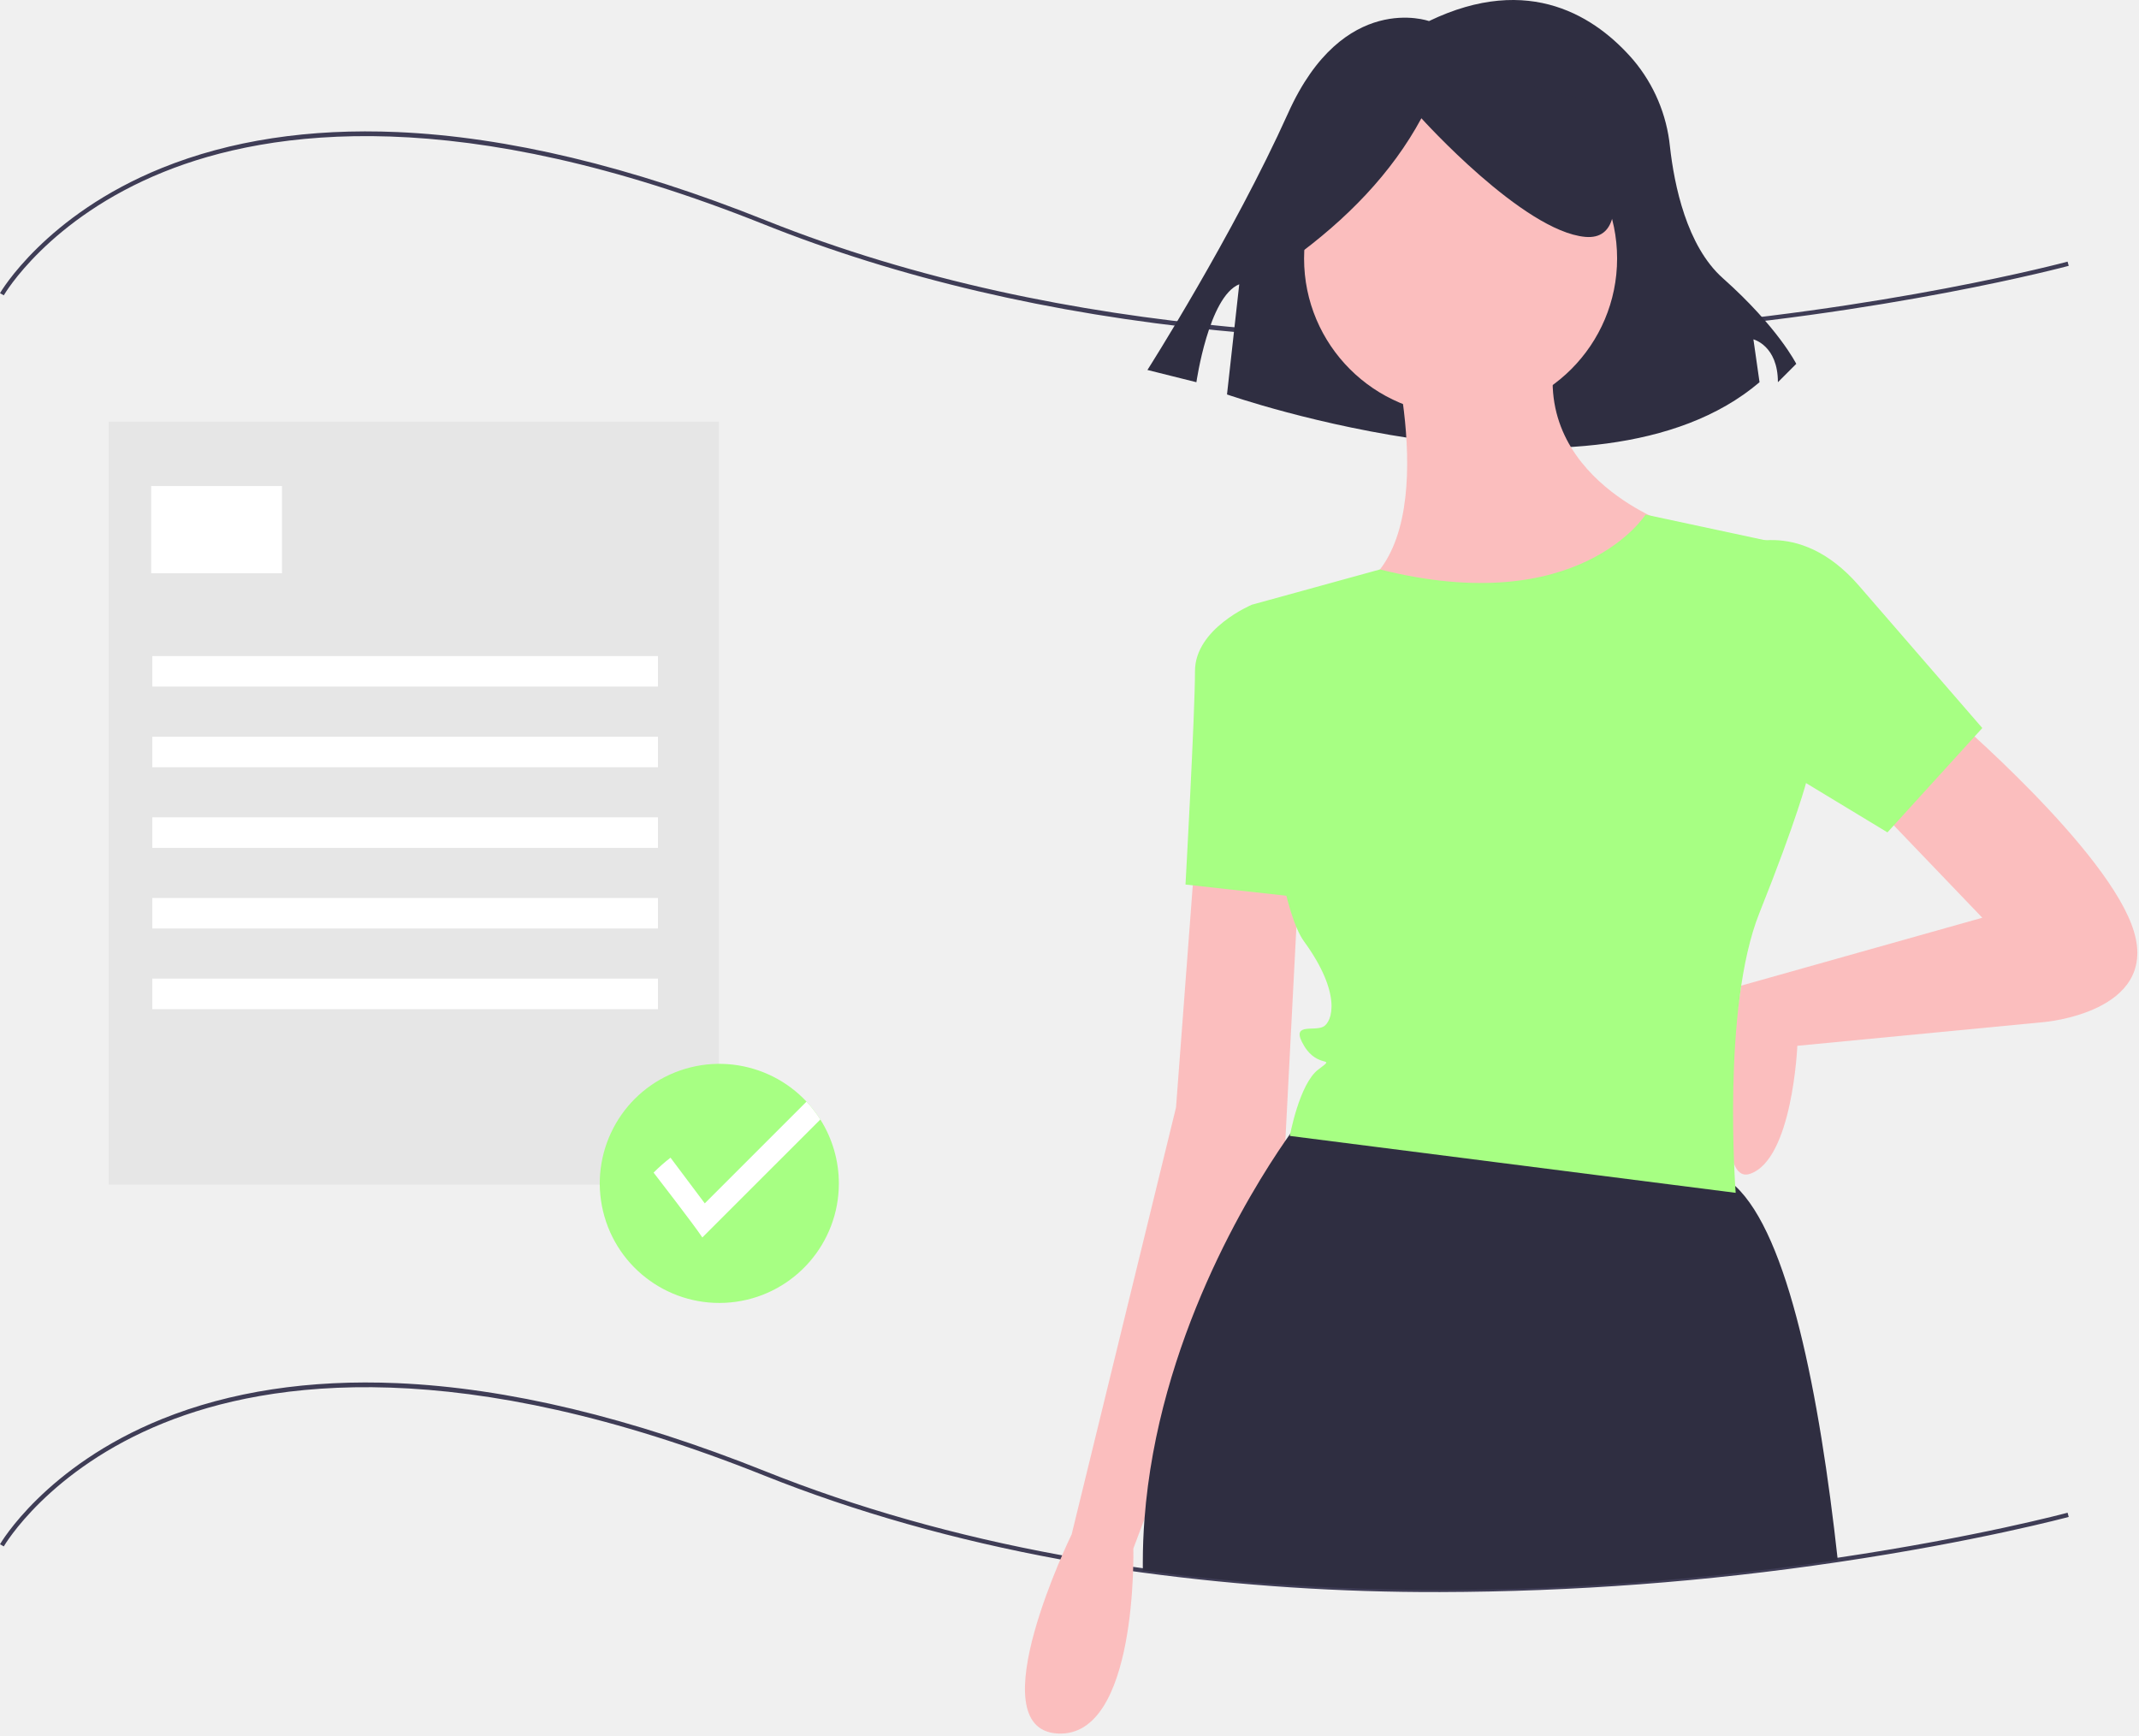
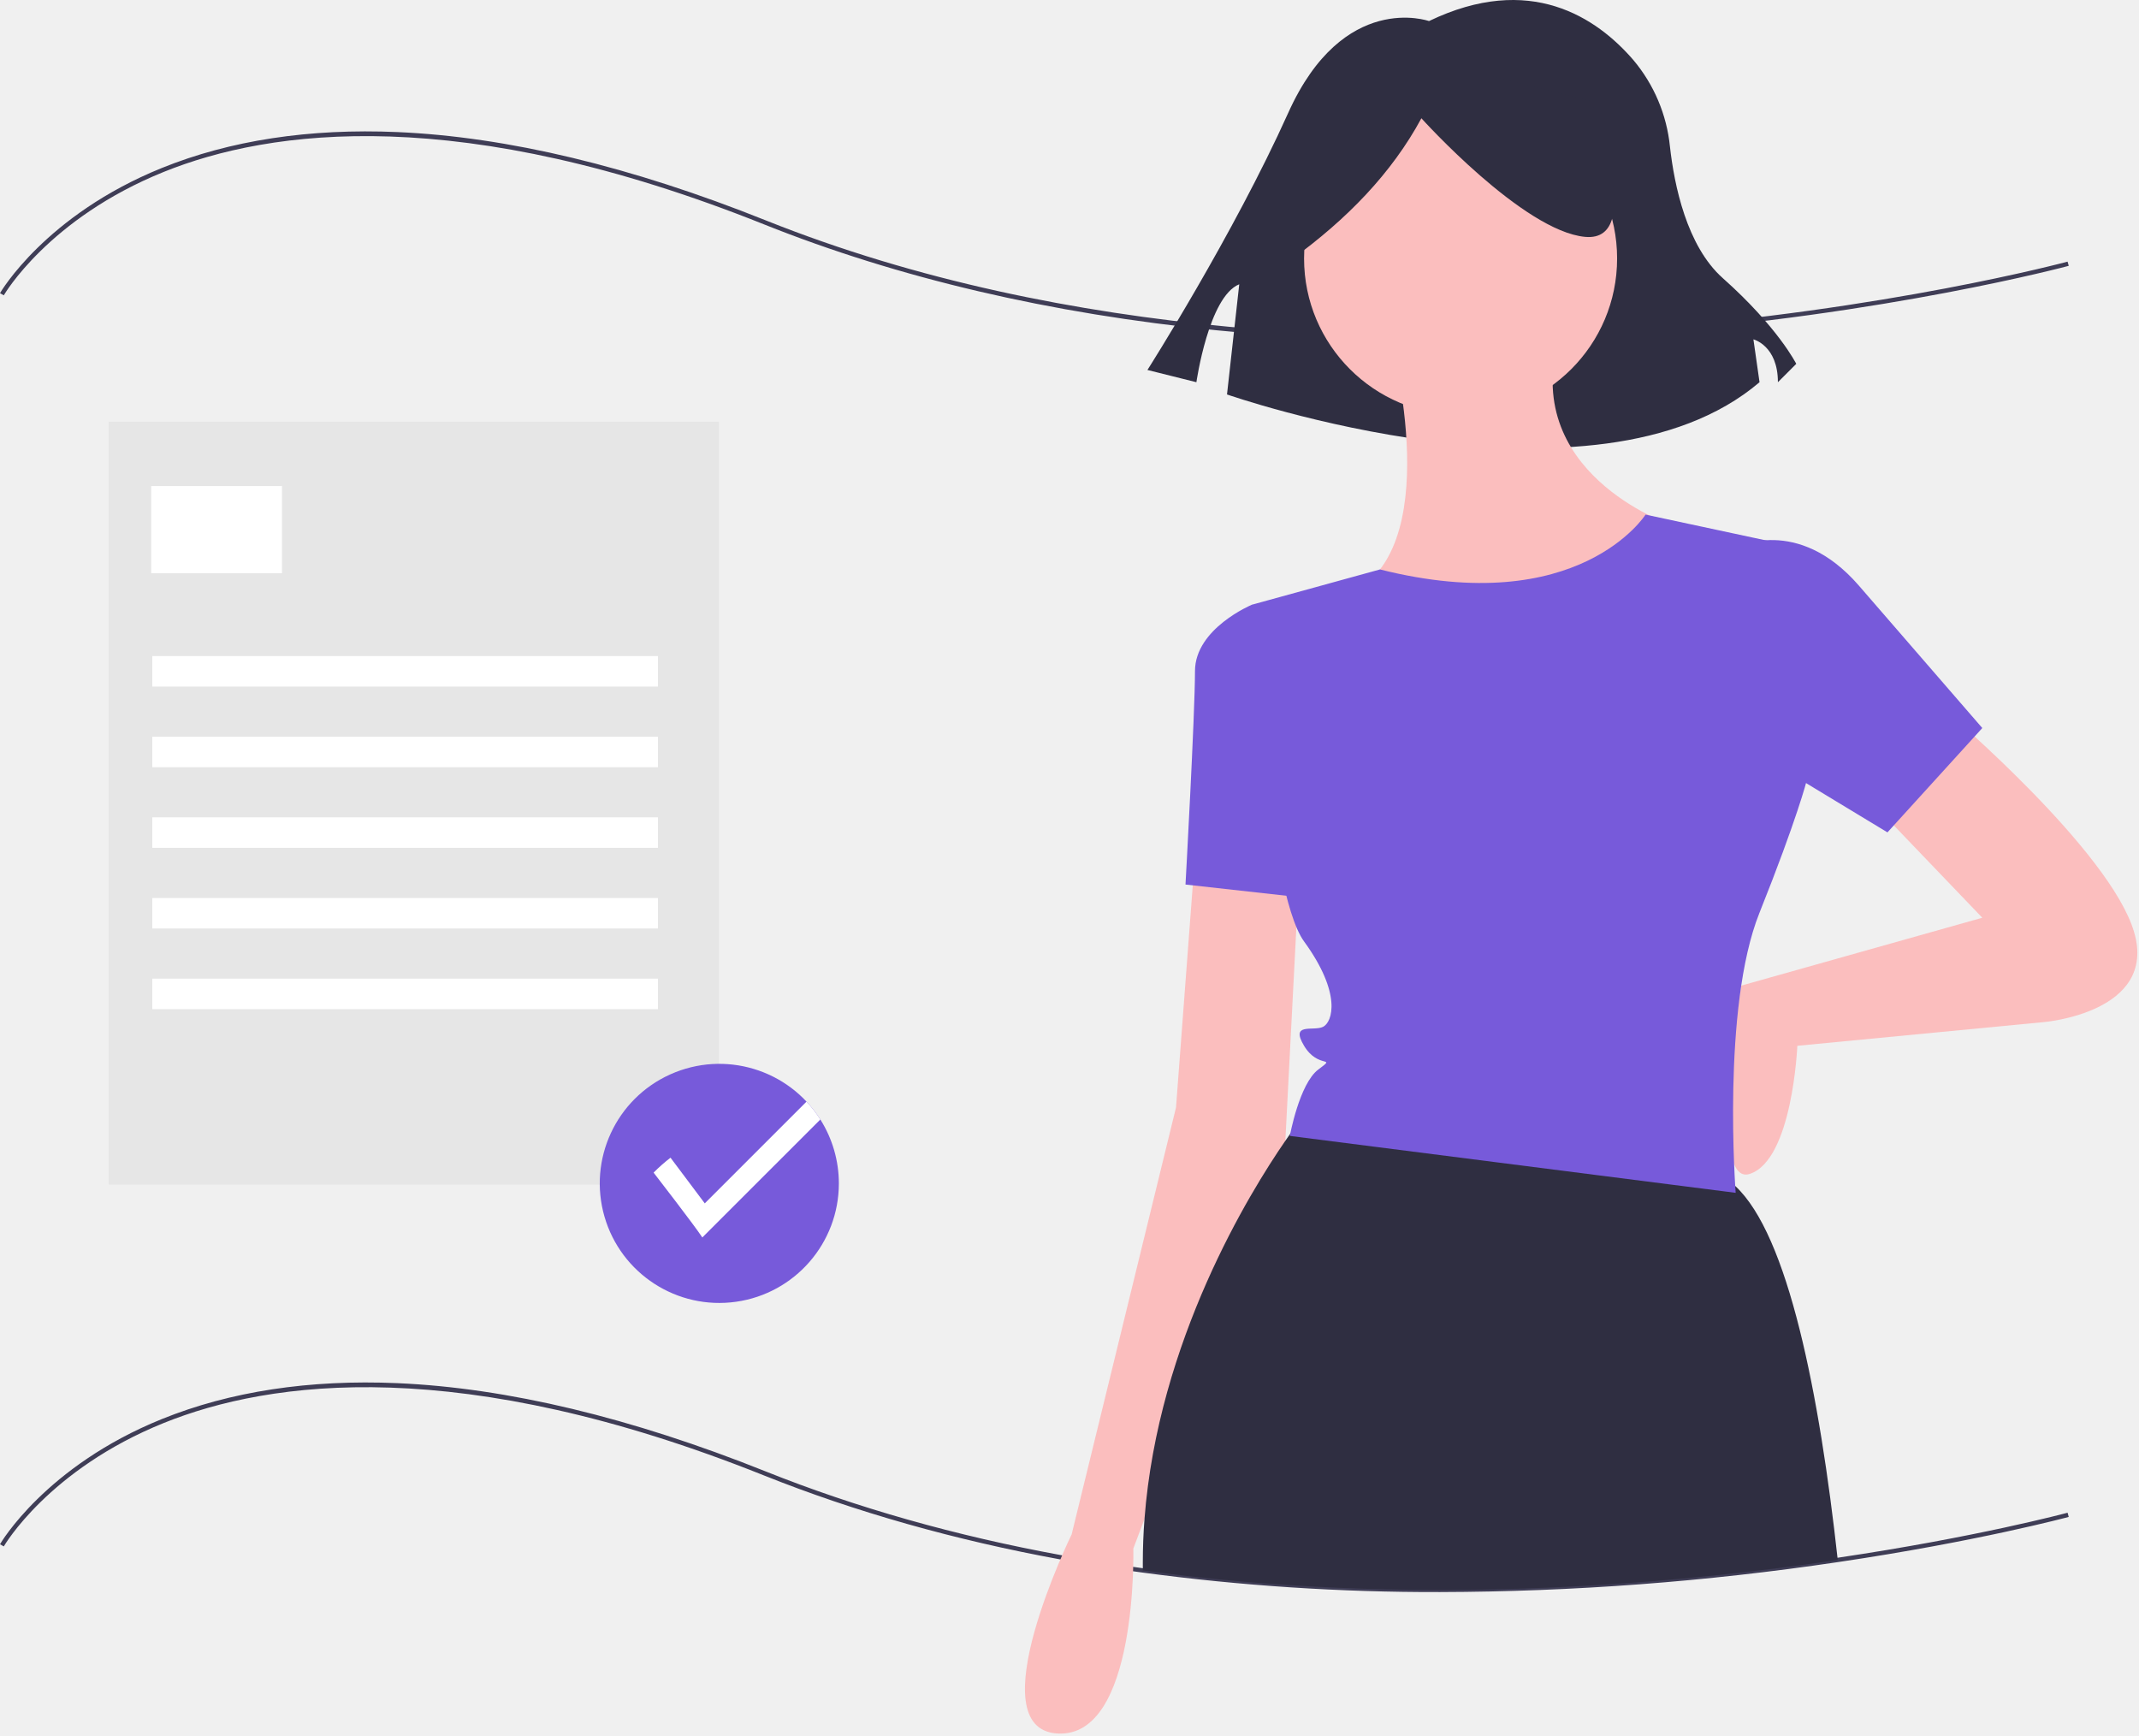
<svg xmlns="http://www.w3.org/2000/svg" width="100%" height="81%" viewBox="0 0 817 663" fill="none">
  <g clip-path="url(#clip0)">
    <path d="M550.011 608.1a836.648 836.648 0 01-113.616-7.445c-1.23-.157-2.475-.332-3.714-.517a696.844 696.844 0 01-27.483-4.467c-40.46-7.399-78.616-18.206-113.405-32.122-115.77-46.31-188.56-36.453-229.237-20.031-44.02 17.773-60.942 46.85-61.108 47.142L0 589.838c.168-.296 17.308-29.807 61.81-47.814 26.091-10.558 56.36-15.172 89.972-13.718 41.957 1.817 89.271 13.154 140.63 33.697 34.685 13.874 72.734 24.651 113.086 32.031a693.795 693.795 0 0027.423 4.456c1.233.184 2.468.358 3.694.515 102.082 14.042 200.56 5.573 265.2-4.002 53.28-7.893 87.569-17.12 87.91-17.213l.435 1.607c-.34.092-34.715 9.345-88.1 17.253a1049.85 1049.85 0 01-152.05 11.45h.001zm.113-477.834c-29.349 0-57.922-1.373-85.489-4.119-63.346-6.309-121.499-19.92-172.842-40.458-115.77-46.31-188.56-36.454-229.237-20.031C18.536 83.43 1.614 112.508 1.448 112.8L0 111.978c.168-.296 17.308-29.806 61.81-47.814 26.092-10.558 56.36-15.174 89.972-13.718 41.957 1.816 89.271 13.154 140.63 33.697 115.952 46.381 244.98 48.204 332.802 41.571 95.19-7.192 163.828-25.599 164.51-25.784l.436 1.607c-.683.186-69.444 18.628-164.784 25.834-25.527 1.93-50.662 2.895-75.252 2.895z" fill="#3F3D56" />
    <path d="M545.813 8.05S513.082-3.64 492.04 43.12s-53.772 98.193-53.772 98.193l18.703 4.676s4.676-32.731 16.366-37.407l-4.676 42.083s140.277 49.097 203.401-4.676l-2.338-16.366s9.352 2.338 9.352 16.366l7.014-7.014s-7.014-14.028-28.055-32.731c-13.811-12.276-18.557-35.632-20.188-50.234a60.79 60.79 0 00-13.995-33.104c-13.983-16.205-39.463-33.43-78.039-14.856z" fill="#2F2E41" />
    <path d="M744.47 272.64s61.593 52.536 70.65 83.333c9.057 30.797-34.419 34.42-34.419 34.42l-94.202 9.058s-1.811 43.477-18.115 48.912c-16.304 5.435-3.31-71.897-3.31-71.897l92.077-25.928-41.666-43.477 28.985-34.421zm-288.04 54.348L449.184 423 409.33 586.042s-36.232 74.274-5.435 76.086c30.797 1.812 28.985-70.651 28.985-70.651l57.97-153.984 5.435-105.07-39.855-5.435zM557.878 158.512c33.016 0 59.782-26.765 59.782-59.782 0-33.017-26.766-59.782-59.782-59.782-33.017 0-59.782 26.765-59.782 59.782 0 33.017 26.765 59.782 59.782 59.782z" fill="#FBBEBE" />
    <path d="M530.705 127.715s21.738 77.898-12.681 97.825c-34.419 19.927 86.955 34.42 119.563-25.362 0 0-57.97-19.927-41.666-72.463h-65.216z" fill="#FBBEBE" />
-     <path d="M489.039 234.598l-10.87-3.623s-21.739 9.058-21.739 25.362-3.623 81.52-3.623 81.52l48.913 5.435-12.681-108.694z" fill="#A7FF83" />
+     <path d="M489.039 234.598l-10.87-3.623s-21.739 9.058-21.739 25.362-3.623 81.52-3.623 81.52l48.913 5.435-12.681-108.694z" fill="#775ada" />
    <path d="M701.938 595.827c-66.876 9.906-164.346 17.907-265.429 4.004-.008-1-.008-1.973-.008-2.922 0-5.653.216-11.242.649-16.767 5.178-68.033 40.227-124.751 53.788-144.407.62-.904 1.247-1.803 1.882-2.697 2.19-3.072 3.463-4.696 3.463-4.696s105.071-1.715 159.417 20.022a23.383 23.383 0 017.077 4.629c20.263 18.698 32.168 79.405 39.16 142.834h.001z" fill="#2F2E41" />
-     <path d="M662.95 209.236s23.55-12.681 47.1 14.493l47.1 54.347-36.23 39.854-68.84-41.666 10.87-67.028z" fill="#A7FF83" />
+     <path d="M662.95 209.236s23.55-12.681 47.1 14.493l47.1 54.347-36.23 39.854-68.84-41.666 10.87-67.028z" fill="#775ada" />
    <path d="M493.279 99.11c21.163-15.317 38.294-32.958 49.627-53.942 0 0 38.838 43.153 62.572 45.31 23.734 2.157 2.158-51.784 2.158-51.784l-43.154-10.788-40.996 4.315-32.365 21.577 2.158 45.312z" fill="#2F2E41" />
-     <path d="M628.53 196.555s-25.352 40.084-101.443 20.948l-43.179 11.891-5.739 1.58s5.435 108.695 19.927 128.622c14.492 19.927 10.87 30.797 7.247 32.608-3.623 1.811-12.681-1.811-7.247 7.247 5.434 9.058 12.681 3.623 5.435 9.057-7.246 5.434-10.87 25.362-10.87 25.362l170.288 21.74s-5.435-70.652 9.058-106.883c14.493-36.231 18.116-50.724 18.116-50.724l-10.87-90.579-50.723-10.869z" fill="#A7FF83" />
+     <path d="M628.53 196.555s-25.352 40.084-101.443 20.948l-43.179 11.891-5.739 1.58s5.435 108.695 19.927 128.622c14.492 19.927 10.87 30.797 7.247 32.608-3.623 1.811-12.681-1.811-7.247 7.247 5.434 9.058 12.681 3.623 5.435 9.057-7.246 5.434-10.87 25.362-10.87 25.362l170.288 21.74s-5.435-70.652 9.058-106.883c14.493-36.231 18.116-50.724 18.116-50.724l-10.87-90.579-50.723-10.869z" fill="#775ada" />
    <path d="M41.517 161.09h233.102v291.378H41.517V161.09z" fill="#E6E6E6" />
    <path d="M57.751 185.649h49.951v33.3H57.751v-33.3zm.416 64.936h193.142v11.655H58.167v-11.655zm0 30.803h193.142v11.655H58.167v-11.655zm0 30.803h193.142v11.655H58.167v-11.655zm0 30.803h193.142v11.655H58.167v-11.655zm0 30.802h193.142v11.655H58.167v-11.655z" fill="#fff" />
-     <path d="M320.407 452.052a45.66 45.66 0 11-7.076-24.459 45.782 45.782 0 017.076 24.46v-.001z" fill="#A7FF83" />
+     <path d="M320.407 452.052a45.66 45.66 0 11-7.076-24.459 45.782 45.782 0 017.076 24.46v-.001z" fill="#775ada" />
    <path d="M313.331 427.593l-45.072 45.064c-2.833-4.386-18.615-24.767-18.615-24.767a63.719 63.719 0 016.46-5.703l13.087 17.45 38.862-38.862a45.666 45.666 0 015.278 6.818z" fill="#fff" />
  </g>
  <defs>
    <clipPath id="clip0">
      <path fill="#fff" d="M0 0h816.362v662.161H0z" />
    </clipPath>
  </defs>
</svg>
